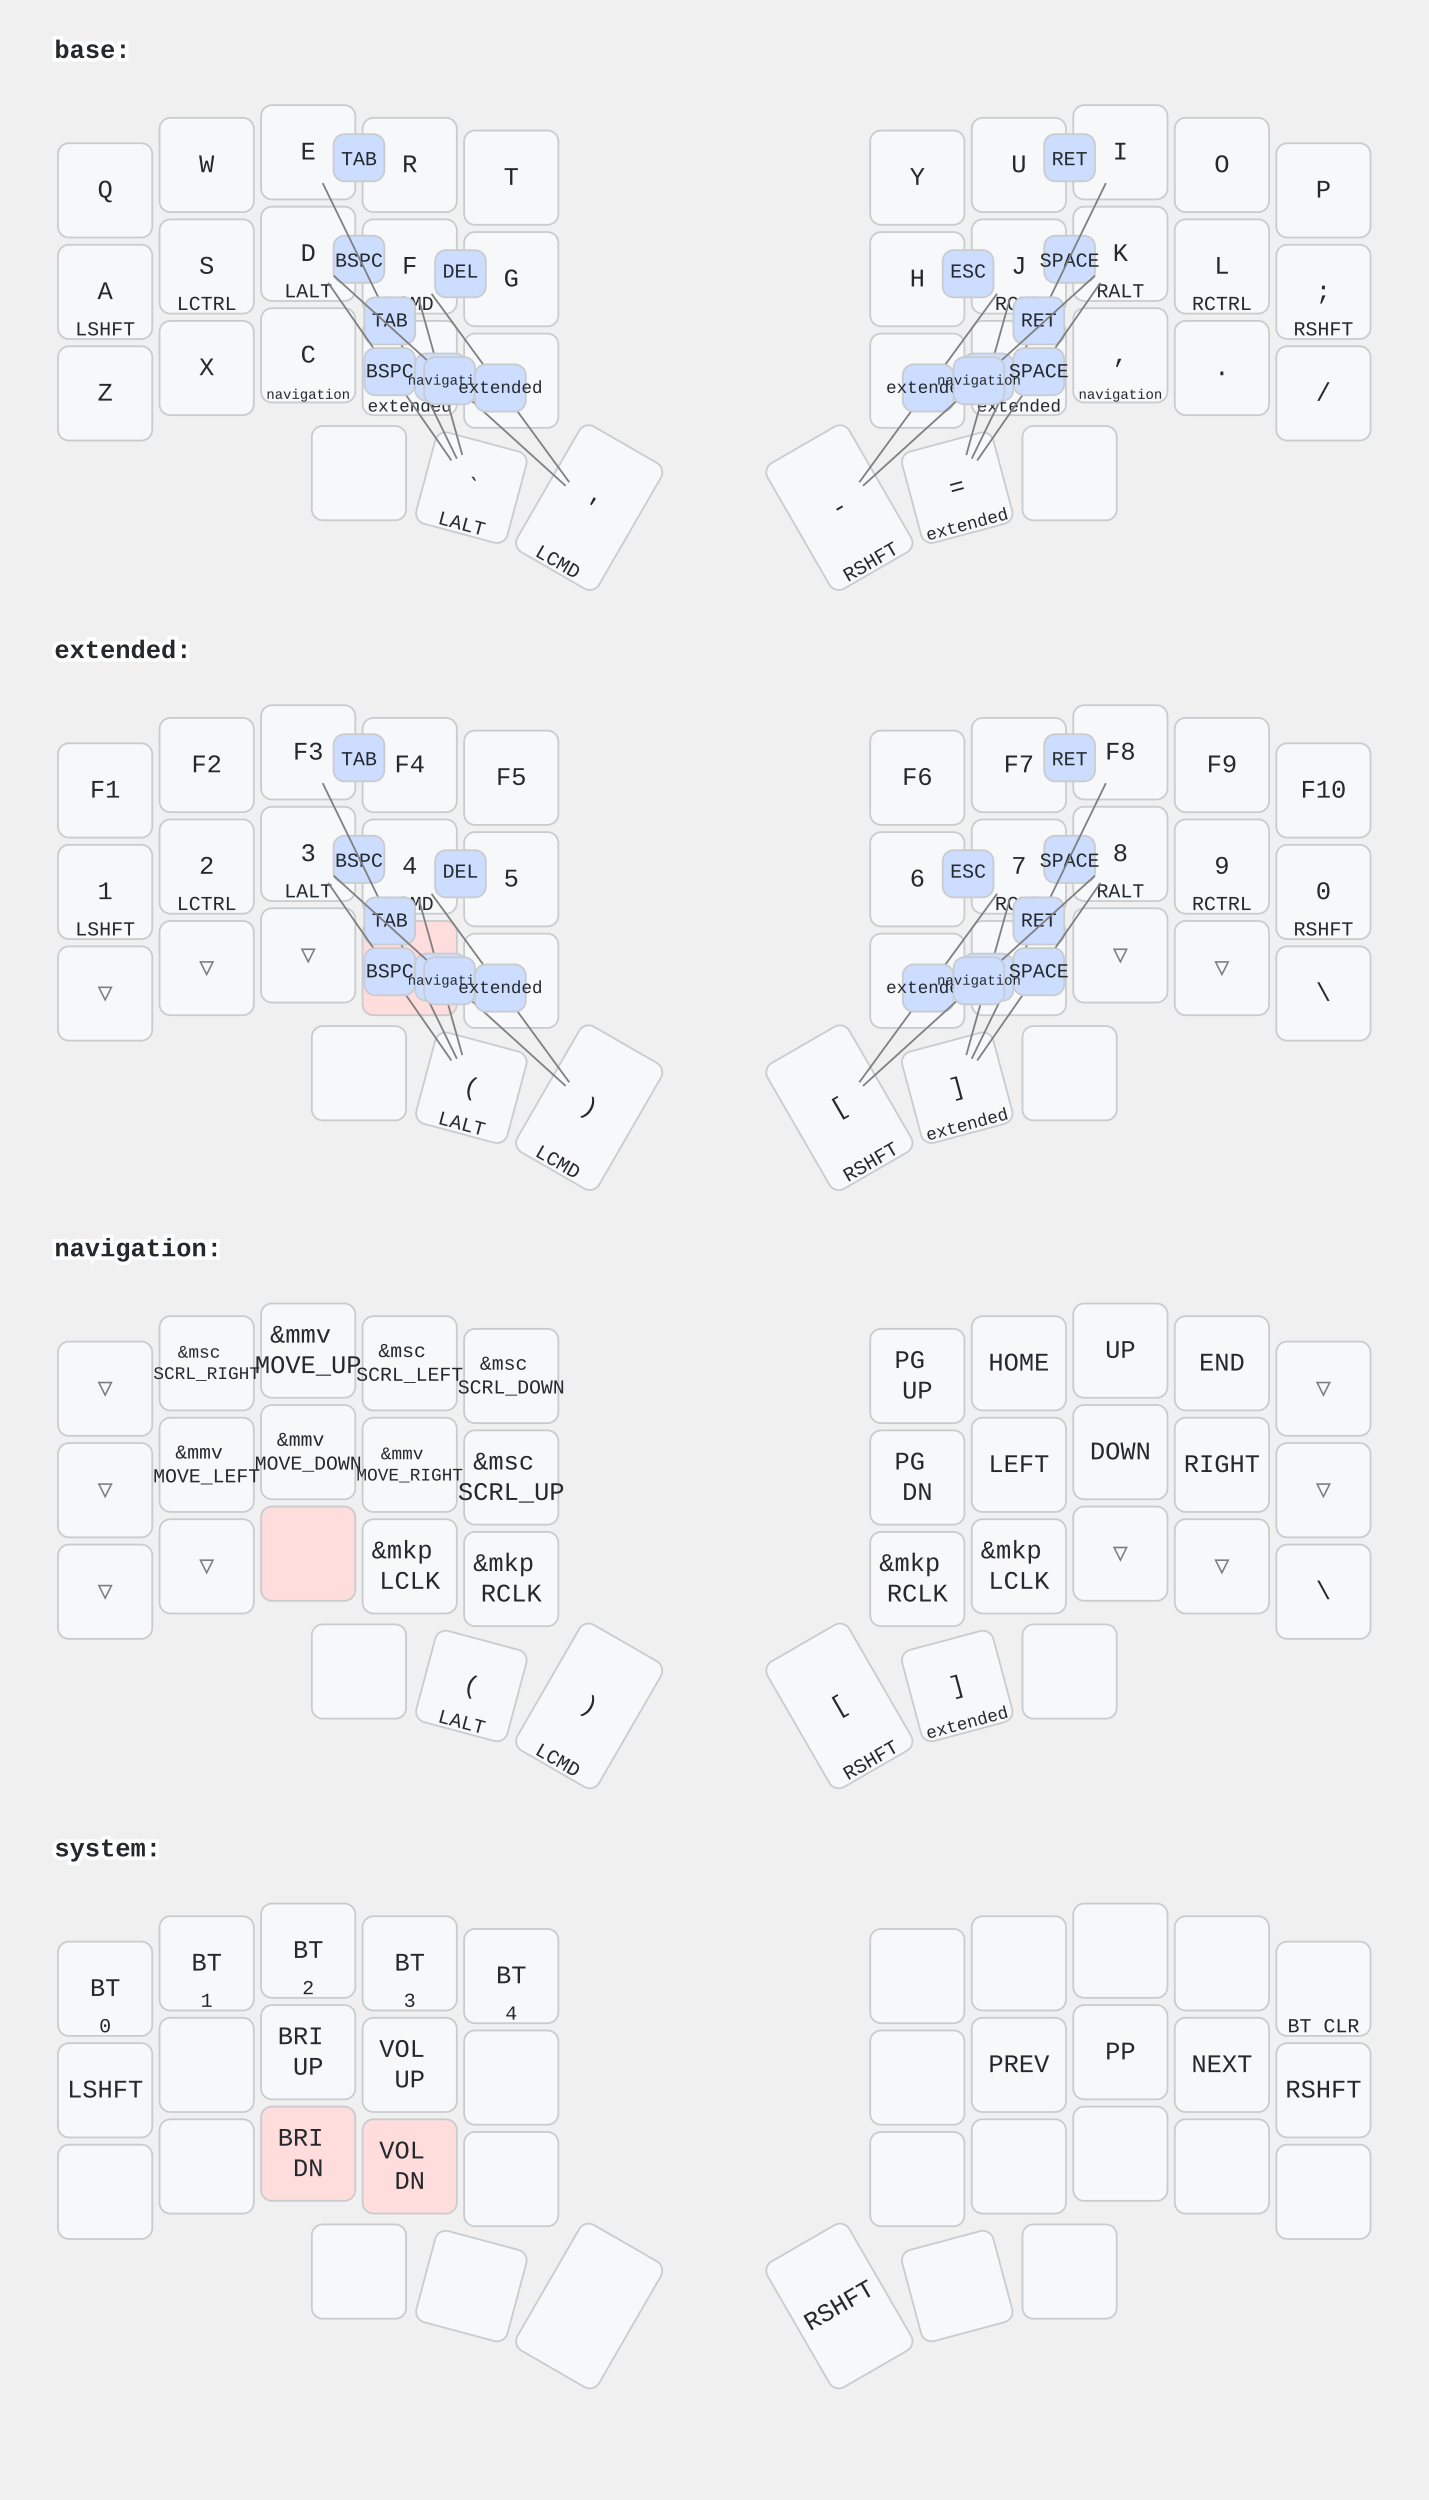
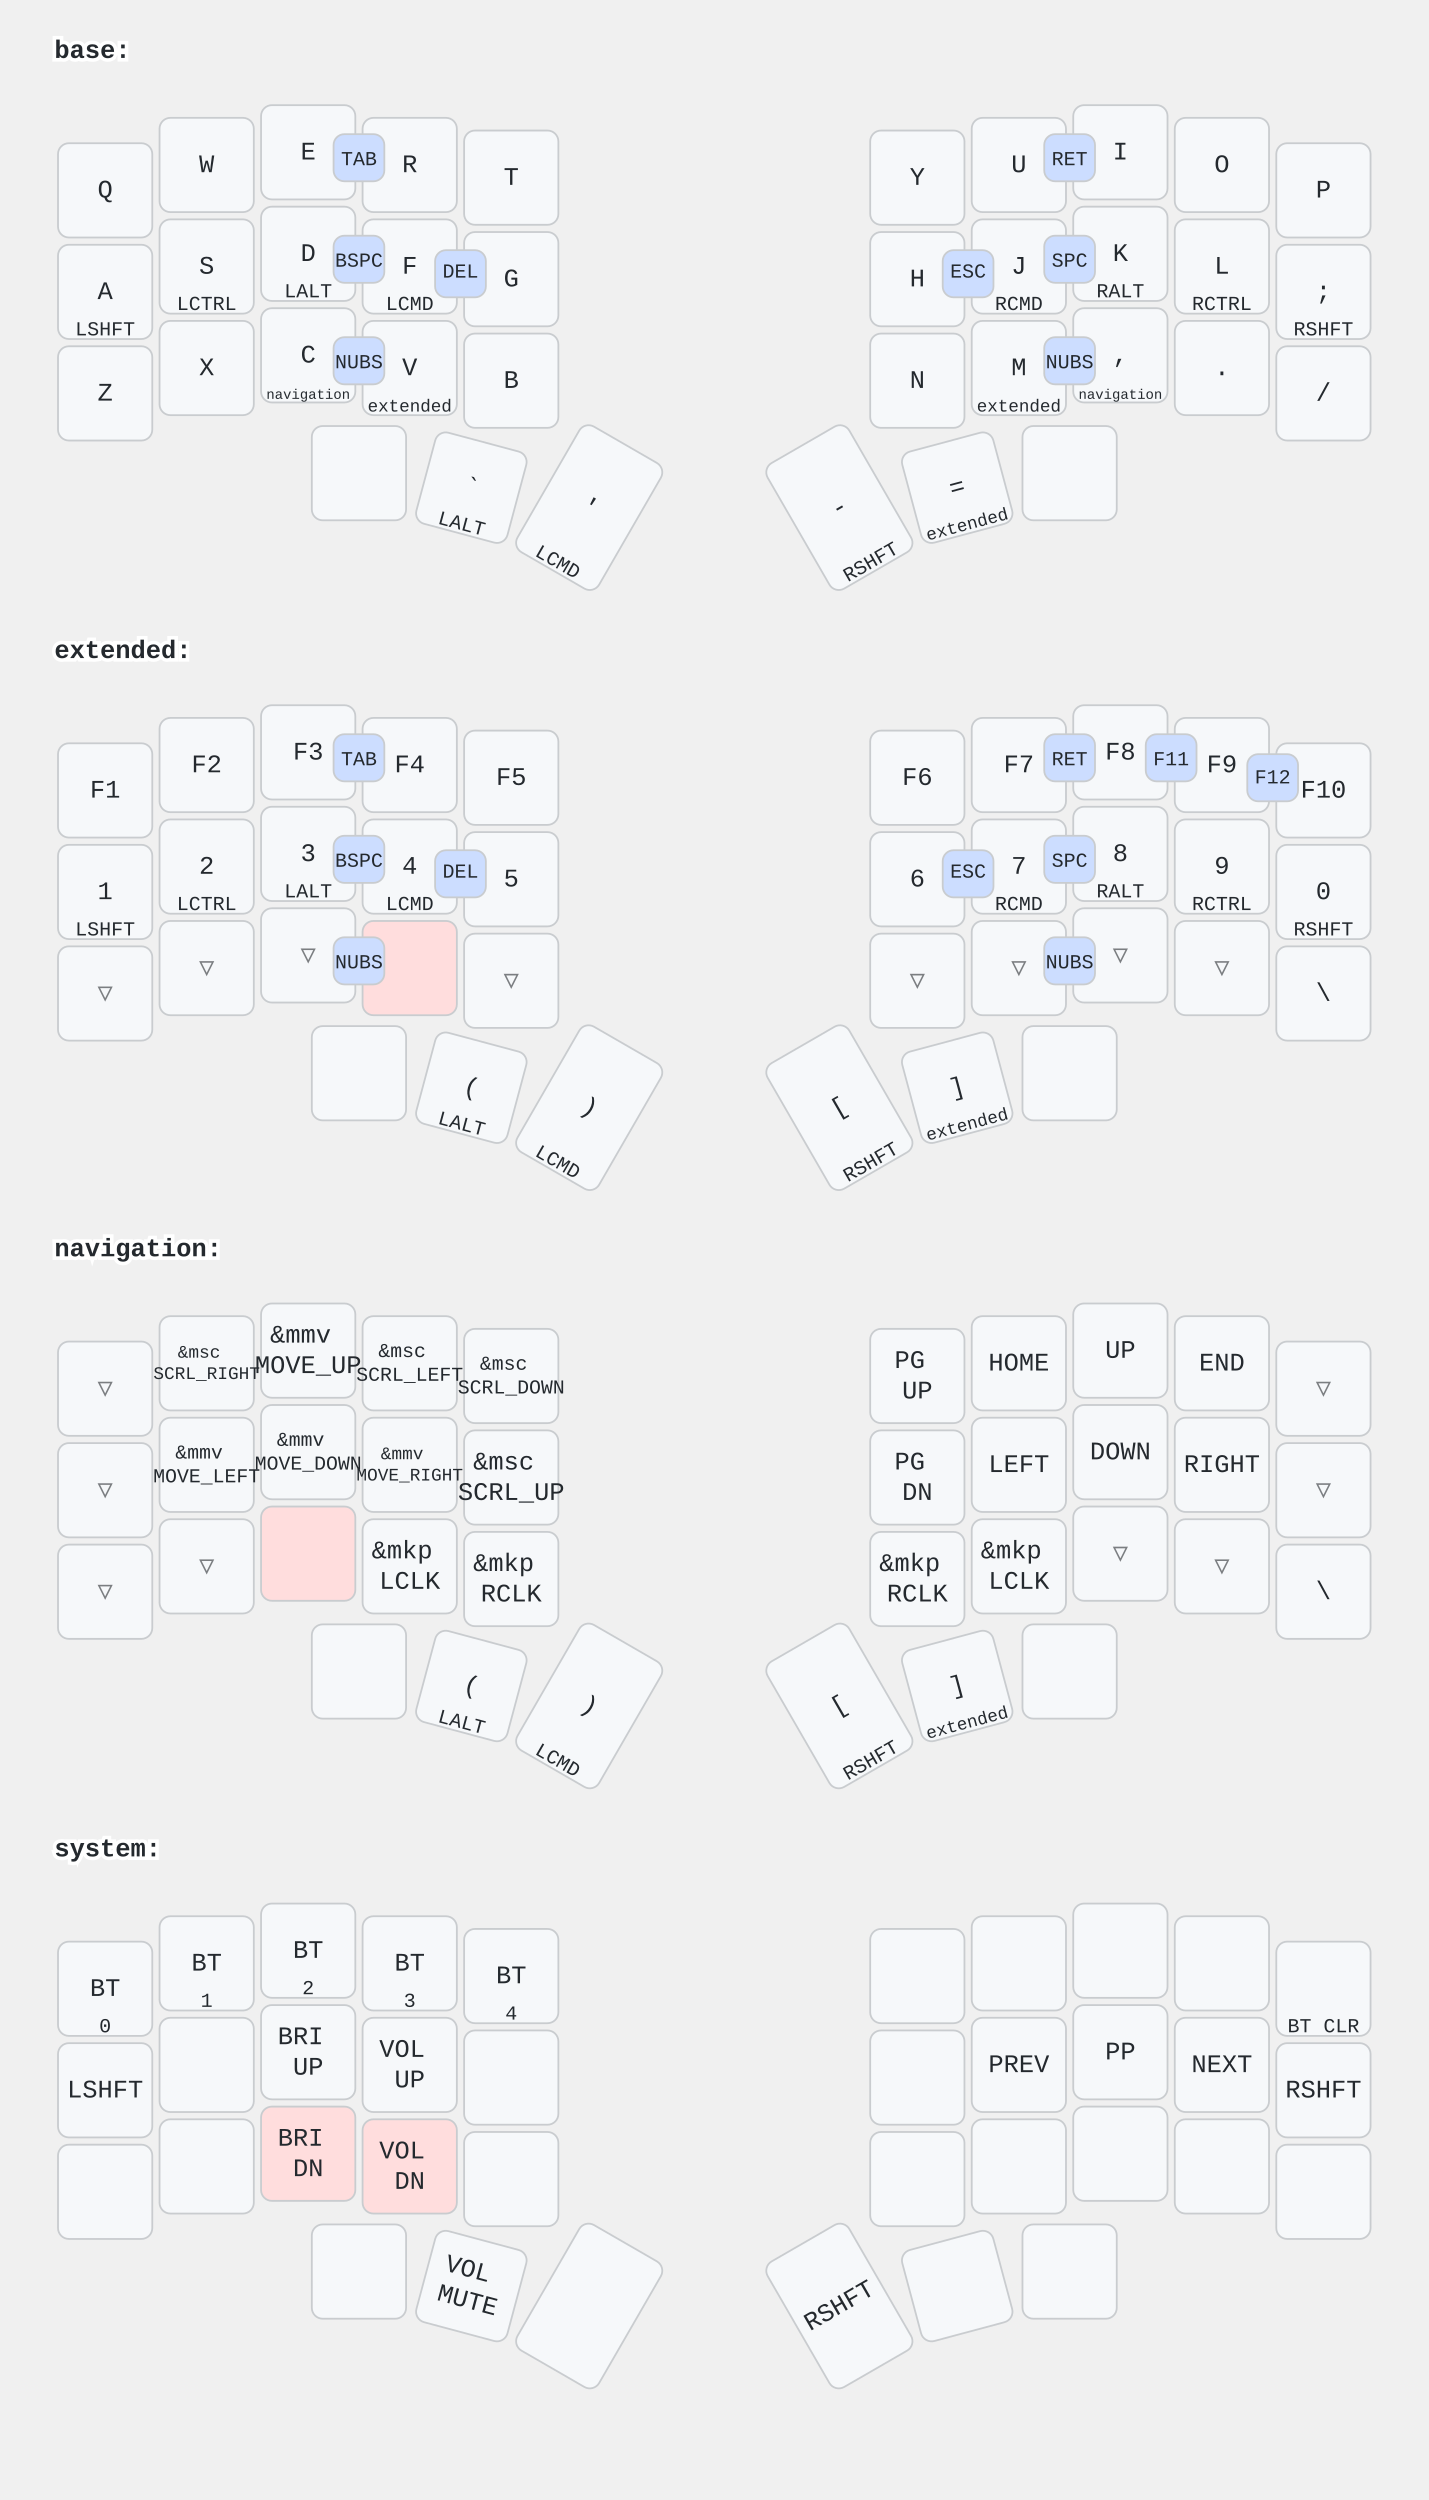
<svg xmlns="http://www.w3.org/2000/svg" width="788" height="1379" viewBox="0 0 788 1379" class="keymap">
  <style>/* inherit to force styles through use tags */
svg path {
    fill: inherit;
}

/* font and background color specifications */
svg.keymap {
    font-family: SFMono-Regular,Consolas,Liberation Mono,Menlo,monospace;
    font-size: 14px;
    font-kerning: normal;
    text-rendering: optimizeLegibility;
    fill: #24292e;
}

/* default key styling */
rect.key {
    fill: #f6f8fa;
}

rect.key, rect.combo {
    stroke: #c9cccf;
    stroke-width: 1;
}

/* default key side styling, only used is draw_key_sides is set */
rect.side {
    filter: brightness(90%);
}

/* color accent for combo boxes */
rect.combo, rect.combo-separate {
    fill: #cdf;
}

/* color accent for held keys */
rect.held, rect.combo.held {
    fill: #fdd;
}

/* color accent for ghost (optional) keys */
rect.ghost, rect.combo.ghost {
    stroke-dasharray: 4, 4;
    stroke-width: 2;
}

text {
    text-anchor: middle;
    dominant-baseline: middle;
}

/* styling for layer labels */
text.label {
    font-weight: bold;
    text-anchor: start;
    stroke: white;
    stroke-width: 4;
    paint-order: stroke;
}

/* styling for optional footer */
text.footer {
    text-anchor: end;
    dominant-baseline: auto;
    stroke: white;
    stroke-width: 4;
    paint-order: stroke;
}

/* styling for combo tap, and key non-tap label text */
text.combo, text.hold, text.shifted, text.left, text.right {
    font-size: 11px;
}

text.hold {
    text-anchor: middle;
    dominant-baseline: auto;
}

text.shifted {
    text-anchor: middle;
    dominant-baseline: hanging;
}

text.left {
    text-anchor: start;
}

text.right {
    text-anchor: end;
}

text.layer-activator {
    text-decoration: underline;
}

/* styling for hold/shifted label text in combo box */
text.combo.hold, text.combo.shifted, text.combo.left, text.combo.right {
    font-size: 8px;
}

/* lighter symbol for transparent keys */
text.trans {
    fill: #7b7e81;
}

/* styling for combo dendrons */
path.combo {
    stroke-width: 1;
    stroke: gray;
    fill: none;
}

/* Start Tabler Icons Cleanup */
/* cannot use height/width with glyphs */
.icon-tabler &gt; path {
    fill: inherit;
    stroke: inherit;
    stroke-width: 2;
}
/* hide tabler's default box */
.icon-tabler &gt; path[stroke="none"][fill="none"] {
    visibility: hidden;
}
/* End Tabler Icons Cleanup */
</style>
  <g transform="translate(30, 0)" class="layer-base">
    <text x="0" y="28" class="label" id="base">base:</text>
    <g transform="translate(0, 56)">
      <g transform="translate(28, 49)" class="key keypos-0">
        <rect rx="6" ry="6" x="-26" y="-26" width="52" height="52" class="key" />
        <text x="0" y="0" class="key tap">Q</text>
      </g>
      <g transform="translate(84, 35)" class="key keypos-1">
        <rect rx="6" ry="6" x="-26" y="-26" width="52" height="52" class="key" />
        <text x="0" y="0" class="key tap">W</text>
      </g>
      <g transform="translate(140, 28)" class="key keypos-2">
        <rect rx="6" ry="6" x="-26" y="-26" width="52" height="52" class="key" />
        <text x="0" y="0" class="key tap">E</text>
      </g>
      <g transform="translate(196, 35)" class="key keypos-3">
        <rect rx="6" ry="6" x="-26" y="-26" width="52" height="52" class="key" />
        <text x="0" y="0" class="key tap">R</text>
      </g>
      <g transform="translate(252, 42)" class="key keypos-4">
        <rect rx="6" ry="6" x="-26" y="-26" width="52" height="52" class="key" />
        <text x="0" y="0" class="key tap">T</text>
      </g>
      <g transform="translate(476, 42)" class="key keypos-5">
        <rect rx="6" ry="6" x="-26" y="-26" width="52" height="52" class="key" />
        <text x="0" y="0" class="key tap">Y</text>
      </g>
      <g transform="translate(532, 35)" class="key keypos-6">
        <rect rx="6" ry="6" x="-26" y="-26" width="52" height="52" class="key" />
        <text x="0" y="0" class="key tap">U</text>
      </g>
      <g transform="translate(588, 28)" class="key keypos-7">
        <rect rx="6" ry="6" x="-26" y="-26" width="52" height="52" class="key" />
        <text x="0" y="0" class="key tap">I</text>
      </g>
      <g transform="translate(644, 35)" class="key keypos-8">
        <rect rx="6" ry="6" x="-26" y="-26" width="52" height="52" class="key" />
        <text x="0" y="0" class="key tap">O</text>
      </g>
      <g transform="translate(700, 49)" class="key keypos-9">
        <rect rx="6" ry="6" x="-26" y="-26" width="52" height="52" class="key" />
        <text x="0" y="0" class="key tap">P</text>
      </g>
      <g transform="translate(28, 105)" class="key keypos-10">
        <rect rx="6" ry="6" x="-26" y="-26" width="52" height="52" class="key" />
        <text x="0" y="0" class="key tap">A</text>
        <text x="0" y="24" class="key hold">LSHFT</text>
      </g>
      <g transform="translate(84, 91)" class="key keypos-11">
        <rect rx="6" ry="6" x="-26" y="-26" width="52" height="52" class="key" />
        <text x="0" y="0" class="key tap">S</text>
        <text x="0" y="24" class="key hold">LCTRL</text>
      </g>
      <g transform="translate(140, 84)" class="key keypos-12">
        <rect rx="6" ry="6" x="-26" y="-26" width="52" height="52" class="key" />
        <text x="0" y="0" class="key tap">D</text>
        <text x="0" y="24" class="key hold">LALT</text>
      </g>
      <g transform="translate(196, 91)" class="key keypos-13">
        <rect rx="6" ry="6" x="-26" y="-26" width="52" height="52" class="key" />
        <text x="0" y="0" class="key tap">F</text>
        <text x="0" y="24" class="key hold">LCMD</text>
      </g>
      <g transform="translate(252, 98)" class="key keypos-14">
        <rect rx="6" ry="6" x="-26" y="-26" width="52" height="52" class="key" />
        <text x="0" y="0" class="key tap">G</text>
      </g>
      <g transform="translate(476, 98)" class="key keypos-15">
        <rect rx="6" ry="6" x="-26" y="-26" width="52" height="52" class="key" />
        <text x="0" y="0" class="key tap">H</text>
      </g>
      <g transform="translate(532, 91)" class="key keypos-16">
        <rect rx="6" ry="6" x="-26" y="-26" width="52" height="52" class="key" />
        <text x="0" y="0" class="key tap">J</text>
        <text x="0" y="24" class="key hold">RCMD</text>
      </g>
      <g transform="translate(588, 84)" class="key keypos-17">
        <rect rx="6" ry="6" x="-26" y="-26" width="52" height="52" class="key" />
        <text x="0" y="0" class="key tap">K</text>
        <text x="0" y="24" class="key hold">RALT</text>
      </g>
      <g transform="translate(644, 91)" class="key keypos-18">
        <rect rx="6" ry="6" x="-26" y="-26" width="52" height="52" class="key" />
        <text x="0" y="0" class="key tap">L</text>
        <text x="0" y="24" class="key hold">RCTRL</text>
      </g>
      <g transform="translate(700, 105)" class="key keypos-19">
        <rect rx="6" ry="6" x="-26" y="-26" width="52" height="52" class="key" />
        <text x="0" y="0" class="key tap">;</text>
        <text x="0" y="24" class="key hold">RSHFT</text>
      </g>
      <g transform="translate(28, 161)" class="key keypos-20">
        <rect rx="6" ry="6" x="-26" y="-26" width="52" height="52" class="key" />
        <text x="0" y="0" class="key tap">Z</text>
      </g>
      <g transform="translate(84, 147)" class="key keypos-21">
        <rect rx="6" ry="6" x="-26" y="-26" width="52" height="52" class="key" />
        <text x="0" y="0" class="key tap">X</text>
      </g>
      <g transform="translate(140, 140)" class="key keypos-22">
        <rect rx="6" ry="6" x="-26" y="-26" width="52" height="52" class="key" />
        <text x="0" y="0" class="key tap">C</text>
        <a href="#navigation">
          <text x="0" y="24" class="key hold layer-activator">
            <tspan style="font-size: 70%">navigation</tspan>
          </text>
        </a>
      </g>
      <g transform="translate(196, 147)" class="key keypos-23">
        <rect rx="6" ry="6" x="-26" y="-26" width="52" height="52" class="key" />
        <text x="0" y="0" class="key tap">V</text>
        <a href="#extended">
          <text x="0" y="24" class="key hold layer-activator">
            <tspan style="font-size: 88%">extended</tspan>
          </text>
        </a>
      </g>
      <g transform="translate(252, 154)" class="key keypos-24">
        <rect rx="6" ry="6" x="-26" y="-26" width="52" height="52" class="key" />
        <text x="0" y="0" class="key tap">B</text>
      </g>
      <g transform="translate(476, 154)" class="key keypos-25">
        <rect rx="6" ry="6" x="-26" y="-26" width="52" height="52" class="key" />
        <text x="0" y="0" class="key tap">N</text>
      </g>
      <g transform="translate(532, 147)" class="key keypos-26">
        <rect rx="6" ry="6" x="-26" y="-26" width="52" height="52" class="key" />
        <text x="0" y="0" class="key tap">M</text>
        <a href="#extended">
          <text x="0" y="24" class="key hold layer-activator">
            <tspan style="font-size: 88%">extended</tspan>
          </text>
        </a>
      </g>
      <g transform="translate(588, 140)" class="key keypos-27">
        <rect rx="6" ry="6" x="-26" y="-26" width="52" height="52" class="key" />
        <text x="0" y="0" class="key tap">,</text>
        <a href="#navigation">
          <text x="0" y="24" class="key hold layer-activator">
            <tspan style="font-size: 70%">navigation</tspan>
          </text>
        </a>
      </g>
      <g transform="translate(644, 147)" class="key keypos-28">
        <rect rx="6" ry="6" x="-26" y="-26" width="52" height="52" class="key" />
        <text x="0" y="0" class="key tap">.</text>
      </g>
      <g transform="translate(700, 161)" class="key keypos-29">
        <rect rx="6" ry="6" x="-26" y="-26" width="52" height="52" class="key" />
        <text x="0" y="0" class="key tap">/</text>
      </g>
      <g transform="translate(168, 205)" class="key keypos-30">
        <rect rx="6" ry="6" x="-26" y="-26" width="52" height="52" class="key" />
      </g>
      <g transform="translate(230, 213) rotate(15.0)" class="key keypos-31">
        <rect rx="6" ry="6" x="-26" y="-26" width="52" height="52" class="key" />
        <text x="0" y="0" class="key tap">`</text>
        <text x="0" y="24" class="key hold">LALT</text>
      </g>
      <g transform="translate(295, 224) rotate(30.0)" class="key keypos-32">
        <rect rx="6" ry="6" x="-26" y="-40" width="52" height="80" class="key" />
        <text x="0" y="0" class="key tap">'</text>
        <text x="0" y="38" class="key hold">LCMD</text>
      </g>
      <g transform="translate(433, 224) rotate(-30.0)" class="key keypos-33">
        <rect rx="6" ry="6" x="-26" y="-40" width="52" height="80" class="key" />
        <text x="0" y="0" class="key tap">-</text>
        <text x="0" y="38" class="key hold">RSHFT</text>
      </g>
      <g transform="translate(498, 213) rotate(-15.0)" class="key keypos-34">
        <rect rx="6" ry="6" x="-26" y="-26" width="52" height="52" class="key" />
        <text x="0" y="0" class="key tap">=</text>
        <a href="#extended">
          <text x="0" y="24" class="key hold layer-activator">
            <tspan style="font-size: 88%">extended</tspan>
          </text>
        </a>
      </g>
      <g transform="translate(560, 205)" class="key keypos-35">
        <rect rx="6" ry="6" x="-26" y="-26" width="52" height="52" class="key" />
      </g>
      <g class="combo combopos-0">
        <rect rx="6" ry="6" x="154" y="18" width="28" height="26" class="combo" />
        <text x="168" y="32" class="combo tap">TAB</text>
      </g>
      <g class="combo combopos-1">
        <rect rx="6" ry="6" x="154" y="74" width="28" height="26" class="combo" />
        <text x="168" y="88" class="combo tap">BSPC</text>
      </g>
      <g class="combo combopos-2">
        <rect rx="6" ry="6" x="210" y="82" width="28" height="26" class="combo" />
        <text x="224" y="94" class="combo tap">DEL</text>
      </g>
      <g class="combo combopos-3">
        <rect rx="6" ry="6" x="546" y="18" width="28" height="26" class="combo" />
        <text x="560" y="32" class="combo tap">RET</text>
      </g>
      <g class="combo combopos-4">
        <rect rx="6" ry="6" x="490" y="82" width="28" height="26" class="combo" />
        <text x="504" y="94" class="combo tap">ESC</text>
      </g>
      <g class="combo combopos-5">
        <rect rx="6" ry="6" x="546" y="74" width="28" height="26" class="combo" />
-         <text x="560" y="88" class="combo tap">SPACE</text>
+         <text x="560" y="88" class="combo tap">SPC</text>
      </g>
      <g class="combo combopos-6">
-         <path d="M185,121 l-37,-76" class="combo" />
-         <path d="M185,121 l37,76" class="combo" />
-         <rect rx="6" ry="6" x="171" y="108" width="28" height="26" class="combo" />
-         <text x="185" y="121" class="combo tap">TAB</text>
+         <rect rx="6" ry="6" x="154" y="130" width="28" height="26" class="combo" />
+         <text x="168" y="144" class="combo tap">NUBS</text>
      </g>
      <g class="combo combopos-7">
-         <path d="M185,149 l-34,-49" class="combo" />
-         <path d="M185,149 l34,49" class="combo" />
-         <rect rx="6" ry="6" x="171" y="136" width="28" height="26" class="combo" />
-         <text x="185" y="149" class="combo tap">BSPC</text>
-       </g>
-       <g class="combo combopos-8">
-         <path d="M213,152 l-12,-43" class="combo" />
-         <path d="M213,152 l12,43" class="combo" />
-         <rect rx="6" ry="6" x="199" y="139" width="28" height="26" class="combo" />
-         <text x="213" y="152" class="combo tap">DEL</text>
-       </g>
-       <g class="combo combopos-9">
-         <path d="M543,121 l37,-76" class="combo" />
-         <path d="M543,121 l-37,76" class="combo" />
-         <rect rx="6" ry="6" x="529" y="108" width="28" height="26" class="combo" />
-         <text x="543" y="121" class="combo tap">RET</text>
-       </g>
-       <g class="combo combopos-10">
-         <path d="M515,152 l12,-43" class="combo" />
-         <path d="M515,152 l-12,43" class="combo" />
-         <rect rx="6" ry="6" x="501" y="139" width="28" height="26" class="combo" />
-         <text x="515" y="152" class="combo tap">ESC</text>
-       </g>
-       <g class="combo combopos-11">
-         <path d="M543,149 l34,-49" class="combo" />
-         <path d="M543,149 l-34,49" class="combo" />
-         <rect rx="6" ry="6" x="529" y="136" width="28" height="26" class="combo" />
-         <text x="543" y="149" class="combo tap">SPACE</text>
-       </g>
-       <g class="combo combopos-12">
-         <path d="M218,154 l-64,-58" class="combo" />
-         <path d="M218,154 l64,58" class="combo" />
-         <rect rx="6" ry="6" x="204" y="141" width="28" height="26" class="combo" />
-         <a href="#navigation">
-           <text x="218" y="154" class="combo tap layer-activator">
-             <tspan style="font-size: 70%">navigation</tspan>
-           </text>
-         </a>
-       </g>
-       <g class="combo combopos-13">
-         <path d="M246,158 l-38,-52" class="combo" />
-         <path d="M246,158 l38,52" class="combo" />
-         <rect rx="6" ry="6" x="232" y="145" width="28" height="26" class="combo" />
-         <a href="#extended">
-           <text x="246" y="158" class="combo tap layer-activator">
-             <tspan style="font-size: 88%">extended</tspan>
-           </text>
-         </a>
-       </g>
-       <g class="combo combopos-14">
-         <path d="M482,158 l38,-52" class="combo" />
-         <path d="M482,158 l-38,52" class="combo" />
-         <rect rx="6" ry="6" x="468" y="145" width="28" height="26" class="combo" />
-         <a href="#extended">
-           <text x="482" y="158" class="combo tap layer-activator">
-             <tspan style="font-size: 88%">extended</tspan>
-           </text>
-         </a>
-       </g>
-       <g class="combo combopos-15">
-         <path d="M510,154 l64,-58" class="combo" />
-         <path d="M510,154 l-64,58" class="combo" />
-         <rect rx="6" ry="6" x="496" y="141" width="28" height="26" class="combo" />
-         <a href="#navigation">
-           <text x="510" y="154" class="combo tap layer-activator">
-             <tspan style="font-size: 70%">navigation</tspan>
-           </text>
-         </a>
+         <rect rx="6" ry="6" x="546" y="130" width="28" height="26" class="combo" />
+         <text x="560" y="144" class="combo tap">NUBS</text>
      </g>
    </g>
  </g>
  <g transform="translate(30, 331)" class="layer-extended">
    <text x="0" y="28" class="label" id="extended">extended:</text>
    <g transform="translate(0, 56)">
      <g transform="translate(28, 49)" class="key keypos-0">
        <rect rx="6" ry="6" x="-26" y="-26" width="52" height="52" class="key" />
        <text x="0" y="0" class="key tap">F1</text>
      </g>
      <g transform="translate(84, 35)" class="key keypos-1">
        <rect rx="6" ry="6" x="-26" y="-26" width="52" height="52" class="key" />
        <text x="0" y="0" class="key tap">F2</text>
      </g>
      <g transform="translate(140, 28)" class="key keypos-2">
        <rect rx="6" ry="6" x="-26" y="-26" width="52" height="52" class="key" />
        <text x="0" y="0" class="key tap">F3</text>
      </g>
      <g transform="translate(196, 35)" class="key keypos-3">
        <rect rx="6" ry="6" x="-26" y="-26" width="52" height="52" class="key" />
        <text x="0" y="0" class="key tap">F4</text>
      </g>
      <g transform="translate(252, 42)" class="key keypos-4">
        <rect rx="6" ry="6" x="-26" y="-26" width="52" height="52" class="key" />
        <text x="0" y="0" class="key tap">F5</text>
      </g>
      <g transform="translate(476, 42)" class="key keypos-5">
        <rect rx="6" ry="6" x="-26" y="-26" width="52" height="52" class="key" />
        <text x="0" y="0" class="key tap">F6</text>
      </g>
      <g transform="translate(532, 35)" class="key keypos-6">
        <rect rx="6" ry="6" x="-26" y="-26" width="52" height="52" class="key" />
        <text x="0" y="0" class="key tap">F7</text>
      </g>
      <g transform="translate(588, 28)" class="key keypos-7">
        <rect rx="6" ry="6" x="-26" y="-26" width="52" height="52" class="key" />
        <text x="0" y="0" class="key tap">F8</text>
      </g>
      <g transform="translate(644, 35)" class="key keypos-8">
        <rect rx="6" ry="6" x="-26" y="-26" width="52" height="52" class="key" />
        <text x="0" y="0" class="key tap">F9</text>
      </g>
      <g transform="translate(700, 49)" class="key keypos-9">
        <rect rx="6" ry="6" x="-26" y="-26" width="52" height="52" class="key" />
        <text x="0" y="0" class="key tap">F10</text>
      </g>
      <g transform="translate(28, 105)" class="key keypos-10">
        <rect rx="6" ry="6" x="-26" y="-26" width="52" height="52" class="key" />
        <text x="0" y="0" class="key tap">1</text>
        <text x="0" y="24" class="key hold">LSHFT</text>
      </g>
      <g transform="translate(84, 91)" class="key keypos-11">
        <rect rx="6" ry="6" x="-26" y="-26" width="52" height="52" class="key" />
        <text x="0" y="0" class="key tap">2</text>
        <text x="0" y="24" class="key hold">LCTRL</text>
      </g>
      <g transform="translate(140, 84)" class="key keypos-12">
        <rect rx="6" ry="6" x="-26" y="-26" width="52" height="52" class="key" />
        <text x="0" y="0" class="key tap">3</text>
        <text x="0" y="24" class="key hold">LALT</text>
      </g>
      <g transform="translate(196, 91)" class="key keypos-13">
        <rect rx="6" ry="6" x="-26" y="-26" width="52" height="52" class="key" />
        <text x="0" y="0" class="key tap">4</text>
        <text x="0" y="24" class="key hold">LCMD</text>
      </g>
      <g transform="translate(252, 98)" class="key keypos-14">
        <rect rx="6" ry="6" x="-26" y="-26" width="52" height="52" class="key" />
        <text x="0" y="0" class="key tap">5</text>
      </g>
      <g transform="translate(476, 98)" class="key keypos-15">
        <rect rx="6" ry="6" x="-26" y="-26" width="52" height="52" class="key" />
        <text x="0" y="0" class="key tap">6</text>
      </g>
      <g transform="translate(532, 91)" class="key keypos-16">
        <rect rx="6" ry="6" x="-26" y="-26" width="52" height="52" class="key" />
        <text x="0" y="0" class="key tap">7</text>
        <text x="0" y="24" class="key hold">RCMD</text>
      </g>
      <g transform="translate(588, 84)" class="key keypos-17">
        <rect rx="6" ry="6" x="-26" y="-26" width="52" height="52" class="key" />
        <text x="0" y="0" class="key tap">8</text>
        <text x="0" y="24" class="key hold">RALT</text>
      </g>
      <g transform="translate(644, 91)" class="key keypos-18">
        <rect rx="6" ry="6" x="-26" y="-26" width="52" height="52" class="key" />
        <text x="0" y="0" class="key tap">9</text>
        <text x="0" y="24" class="key hold">RCTRL</text>
      </g>
      <g transform="translate(700, 105)" class="key keypos-19">
        <rect rx="6" ry="6" x="-26" y="-26" width="52" height="52" class="key" />
        <text x="0" y="0" class="key tap">0</text>
        <text x="0" y="24" class="key hold">RSHFT</text>
      </g>
      <g transform="translate(28, 161)" class="key trans keypos-20">
        <rect rx="6" ry="6" x="-26" y="-26" width="52" height="52" class="key trans" />
        <text x="0" y="0" class="key trans tap">▽</text>
      </g>
      <g transform="translate(84, 147)" class="key trans keypos-21">
        <rect rx="6" ry="6" x="-26" y="-26" width="52" height="52" class="key trans" />
        <text x="0" y="0" class="key trans tap">▽</text>
      </g>
      <g transform="translate(140, 140)" class="key trans keypos-22">
        <rect rx="6" ry="6" x="-26" y="-26" width="52" height="52" class="key trans" />
        <text x="0" y="0" class="key trans tap">▽</text>
      </g>
      <g transform="translate(196, 147)" class="key held keypos-23">
        <rect rx="6" ry="6" x="-26" y="-26" width="52" height="52" class="key held" />
      </g>
      <g transform="translate(252, 154)" class="key trans keypos-24">
        <rect rx="6" ry="6" x="-26" y="-26" width="52" height="52" class="key trans" />
        <text x="0" y="0" class="key trans tap">▽</text>
      </g>
      <g transform="translate(476, 154)" class="key trans keypos-25">
        <rect rx="6" ry="6" x="-26" y="-26" width="52" height="52" class="key trans" />
        <text x="0" y="0" class="key trans tap">▽</text>
      </g>
      <g transform="translate(532, 147)" class="key trans keypos-26">
        <rect rx="6" ry="6" x="-26" y="-26" width="52" height="52" class="key trans" />
        <text x="0" y="0" class="key trans tap">▽</text>
      </g>
      <g transform="translate(588, 140)" class="key trans keypos-27">
        <rect rx="6" ry="6" x="-26" y="-26" width="52" height="52" class="key trans" />
        <text x="0" y="0" class="key trans tap">▽</text>
      </g>
      <g transform="translate(644, 147)" class="key trans keypos-28">
        <rect rx="6" ry="6" x="-26" y="-26" width="52" height="52" class="key trans" />
        <text x="0" y="0" class="key trans tap">▽</text>
      </g>
      <g transform="translate(700, 161)" class="key keypos-29">
        <rect rx="6" ry="6" x="-26" y="-26" width="52" height="52" class="key" />
        <text x="0" y="0" class="key tap">\</text>
      </g>
      <g transform="translate(168, 205)" class="key keypos-30">
        <rect rx="6" ry="6" x="-26" y="-26" width="52" height="52" class="key" />
      </g>
      <g transform="translate(230, 213) rotate(15.0)" class="key keypos-31">
        <rect rx="6" ry="6" x="-26" y="-26" width="52" height="52" class="key" />
        <text x="0" y="0" class="key tap">(</text>
        <text x="0" y="24" class="key hold">LALT</text>
      </g>
      <g transform="translate(295, 224) rotate(30.0)" class="key keypos-32">
        <rect rx="6" ry="6" x="-26" y="-40" width="52" height="80" class="key" />
        <text x="0" y="0" class="key tap">)</text>
        <text x="0" y="38" class="key hold">LCMD</text>
      </g>
      <g transform="translate(433, 224) rotate(-30.0)" class="key keypos-33">
        <rect rx="6" ry="6" x="-26" y="-40" width="52" height="80" class="key" />
        <text x="0" y="0" class="key tap">[</text>
        <text x="0" y="38" class="key hold">RSHFT</text>
      </g>
      <g transform="translate(498, 213) rotate(-15.0)" class="key keypos-34">
        <rect rx="6" ry="6" x="-26" y="-26" width="52" height="52" class="key" />
        <text x="0" y="0" class="key tap">]</text>
        <a href="#extended">
          <text x="0" y="24" class="key hold layer-activator">
            <tspan style="font-size: 88%">extended</tspan>
          </text>
        </a>
      </g>
      <g transform="translate(560, 205)" class="key keypos-35">
        <rect rx="6" ry="6" x="-26" y="-26" width="52" height="52" class="key" />
      </g>
      <g class="combo combopos-0">
        <rect rx="6" ry="6" x="154" y="18" width="28" height="26" class="combo" />
        <text x="168" y="32" class="combo tap">TAB</text>
      </g>
      <g class="combo combopos-1">
        <rect rx="6" ry="6" x="154" y="74" width="28" height="26" class="combo" />
        <text x="168" y="88" class="combo tap">BSPC</text>
      </g>
      <g class="combo combopos-2">
        <rect rx="6" ry="6" x="210" y="82" width="28" height="26" class="combo" />
        <text x="224" y="94" class="combo tap">DEL</text>
      </g>
      <g class="combo combopos-3">
        <rect rx="6" ry="6" x="546" y="18" width="28" height="26" class="combo" />
        <text x="560" y="32" class="combo tap">RET</text>
      </g>
      <g class="combo combopos-4">
        <rect rx="6" ry="6" x="490" y="82" width="28" height="26" class="combo" />
        <text x="504" y="94" class="combo tap">ESC</text>
      </g>
      <g class="combo combopos-5">
        <rect rx="6" ry="6" x="546" y="74" width="28" height="26" class="combo" />
-         <text x="560" y="88" class="combo tap">SPACE</text>
+         <text x="560" y="88" class="combo tap">SPC</text>
      </g>
      <g class="combo combopos-6">
-         <path d="M185,121 l-37,-76" class="combo" />
-         <path d="M185,121 l37,76" class="combo" />
-         <rect rx="6" ry="6" x="171" y="108" width="28" height="26" class="combo" />
-         <text x="185" y="121" class="combo tap">TAB</text>
+         <rect rx="6" ry="6" x="154" y="130" width="28" height="26" class="combo" />
+         <text x="168" y="144" class="combo tap">NUBS</text>
      </g>
      <g class="combo combopos-7">
-         <path d="M185,149 l-34,-49" class="combo" />
-         <path d="M185,149 l34,49" class="combo" />
-         <rect rx="6" ry="6" x="171" y="136" width="28" height="26" class="combo" />
-         <text x="185" y="149" class="combo tap">BSPC</text>
+         <rect rx="6" ry="6" x="546" y="130" width="28" height="26" class="combo" />
+         <text x="560" y="144" class="combo tap">NUBS</text>
      </g>
      <g class="combo combopos-8">
-         <path d="M213,152 l-12,-43" class="combo" />
-         <path d="M213,152 l12,43" class="combo" />
-         <rect rx="6" ry="6" x="199" y="139" width="28" height="26" class="combo" />
-         <text x="213" y="152" class="combo tap">DEL</text>
+         <rect rx="6" ry="6" x="602" y="18" width="28" height="26" class="combo" />
+         <text x="616" y="32" class="combo tap">F11</text>
      </g>
      <g class="combo combopos-9">
-         <path d="M543,121 l37,-76" class="combo" />
-         <path d="M543,121 l-37,76" class="combo" />
-         <rect rx="6" ry="6" x="529" y="108" width="28" height="26" class="combo" />
-         <text x="543" y="121" class="combo tap">RET</text>
-       </g>
-       <g class="combo combopos-10">
-         <path d="M515,152 l12,-43" class="combo" />
-         <path d="M515,152 l-12,43" class="combo" />
-         <rect rx="6" ry="6" x="501" y="139" width="28" height="26" class="combo" />
-         <text x="515" y="152" class="combo tap">ESC</text>
-       </g>
-       <g class="combo combopos-11">
-         <path d="M543,149 l34,-49" class="combo" />
-         <path d="M543,149 l-34,49" class="combo" />
-         <rect rx="6" ry="6" x="529" y="136" width="28" height="26" class="combo" />
-         <text x="543" y="149" class="combo tap">SPACE</text>
-       </g>
-       <g class="combo combopos-12">
-         <path d="M218,154 l-64,-58" class="combo" />
-         <path d="M218,154 l64,58" class="combo" />
-         <rect rx="6" ry="6" x="204" y="141" width="28" height="26" class="combo" />
-         <a href="#navigation">
-           <text x="218" y="154" class="combo tap layer-activator">
-             <tspan style="font-size: 70%">navigation</tspan>
-           </text>
-         </a>
-       </g>
-       <g class="combo combopos-13">
-         <path d="M246,158 l-38,-52" class="combo" />
-         <path d="M246,158 l38,52" class="combo" />
-         <rect rx="6" ry="6" x="232" y="145" width="28" height="26" class="combo" />
-         <a href="#extended">
-           <text x="246" y="158" class="combo tap layer-activator">
-             <tspan style="font-size: 88%">extended</tspan>
-           </text>
-         </a>
-       </g>
-       <g class="combo combopos-14">
-         <path d="M482,158 l38,-52" class="combo" />
-         <path d="M482,158 l-38,52" class="combo" />
-         <rect rx="6" ry="6" x="468" y="145" width="28" height="26" class="combo" />
-         <a href="#extended">
-           <text x="482" y="158" class="combo tap layer-activator">
-             <tspan style="font-size: 88%">extended</tspan>
-           </text>
-         </a>
-       </g>
-       <g class="combo combopos-15">
-         <path d="M510,154 l64,-58" class="combo" />
-         <path d="M510,154 l-64,58" class="combo" />
-         <rect rx="6" ry="6" x="496" y="141" width="28" height="26" class="combo" />
-         <a href="#navigation">
-           <text x="510" y="154" class="combo tap layer-activator">
-             <tspan style="font-size: 70%">navigation</tspan>
-           </text>
-         </a>
+         <rect rx="6" ry="6" x="658" y="29" width="28" height="26" class="combo" />
+         <text x="672" y="42" class="combo tap">F12</text>
      </g>
    </g>
  </g>
  <g transform="translate(30, 661)" class="layer-navigation">
    <text x="0" y="28" class="label" id="navigation">navigation:</text>
    <g transform="translate(0, 56)">
      <g transform="translate(28, 49)" class="key trans keypos-0">
        <rect rx="6" ry="6" x="-26" y="-26" width="52" height="52" class="key trans" />
        <text x="0" y="0" class="key trans tap">▽</text>
      </g>
      <g transform="translate(84, 35)" class="key keypos-1">
        <rect rx="6" ry="6" x="-26" y="-26" width="52" height="52" class="key" />
        <text x="0" y="0" class="key tap">
          <tspan x="0" dy="-0.6em" style="font-size: 70%">&amp;msc</tspan>
          <tspan x="0" dy="1.2em" style="font-size: 70%">SCRL_RIGHT</tspan>
        </text>
      </g>
      <g transform="translate(140, 28)" class="key keypos-2">
        <rect rx="6" ry="6" x="-26" y="-26" width="52" height="52" class="key" />
        <text x="0" y="0" class="key tap">
          <tspan x="0" dy="-0.6em">&amp;mmv</tspan>
          <tspan x="0" dy="1.2em">MOVE_UP</tspan>
        </text>
      </g>
      <g transform="translate(196, 35)" class="key keypos-3">
        <rect rx="6" ry="6" x="-26" y="-26" width="52" height="52" class="key" />
        <text x="0" y="0" class="key tap">
          <tspan x="0" dy="-0.6em" style="font-size: 78%">&amp;msc</tspan>
          <tspan x="0" dy="1.2em" style="font-size: 78%">SCRL_LEFT</tspan>
        </text>
      </g>
      <g transform="translate(252, 42)" class="key keypos-4">
        <rect rx="6" ry="6" x="-26" y="-26" width="52" height="52" class="key" />
        <text x="0" y="0" class="key tap">
          <tspan x="0" dy="-0.6em" style="font-size: 78%">&amp;msc</tspan>
          <tspan x="0" dy="1.2em" style="font-size: 78%">SCRL_DOWN</tspan>
        </text>
      </g>
      <g transform="translate(476, 42)" class="key keypos-5">
        <rect rx="6" ry="6" x="-26" y="-26" width="52" height="52" class="key" />
        <text x="0" y="0" class="key tap">
          <tspan x="0" dy="-0.6em">PG</tspan>
          <tspan x="0" dy="1.2em">UP</tspan>
        </text>
      </g>
      <g transform="translate(532, 35)" class="key keypos-6">
        <rect rx="6" ry="6" x="-26" y="-26" width="52" height="52" class="key" />
        <text x="0" y="0" class="key tap">HOME</text>
      </g>
      <g transform="translate(588, 28)" class="key keypos-7">
        <rect rx="6" ry="6" x="-26" y="-26" width="52" height="52" class="key" />
        <text x="0" y="0" class="key tap">UP</text>
      </g>
      <g transform="translate(644, 35)" class="key keypos-8">
        <rect rx="6" ry="6" x="-26" y="-26" width="52" height="52" class="key" />
        <text x="0" y="0" class="key tap">END</text>
      </g>
      <g transform="translate(700, 49)" class="key trans keypos-9">
        <rect rx="6" ry="6" x="-26" y="-26" width="52" height="52" class="key trans" />
        <text x="0" y="0" class="key trans tap">▽</text>
      </g>
      <g transform="translate(28, 105)" class="key trans keypos-10">
        <rect rx="6" ry="6" x="-26" y="-26" width="52" height="52" class="key trans" />
        <text x="0" y="0" class="key trans tap">▽</text>
      </g>
      <g transform="translate(84, 91)" class="key keypos-11">
        <rect rx="6" ry="6" x="-26" y="-26" width="52" height="52" class="key" />
        <text x="0" y="0" class="key tap">
          <tspan x="0" dy="-0.6em" style="font-size: 78%">&amp;mmv</tspan>
          <tspan x="0" dy="1.2em" style="font-size: 78%">MOVE_LEFT</tspan>
        </text>
      </g>
      <g transform="translate(140, 84)" class="key keypos-12">
        <rect rx="6" ry="6" x="-26" y="-26" width="52" height="52" class="key" />
        <text x="0" y="0" class="key tap">
          <tspan x="0" dy="-0.6em" style="font-size: 78%">&amp;mmv</tspan>
          <tspan x="0" dy="1.2em" style="font-size: 78%">MOVE_DOWN</tspan>
        </text>
      </g>
      <g transform="translate(196, 91)" class="key keypos-13">
        <rect rx="6" ry="6" x="-26" y="-26" width="52" height="52" class="key" />
        <text x="0" y="0" class="key tap">
          <tspan x="0" dy="-0.6em" style="font-size: 70%">&amp;mmv</tspan>
          <tspan x="0" dy="1.2em" style="font-size: 70%">MOVE_RIGHT</tspan>
        </text>
      </g>
      <g transform="translate(252, 98)" class="key keypos-14">
        <rect rx="6" ry="6" x="-26" y="-26" width="52" height="52" class="key" />
        <text x="0" y="0" class="key tap">
          <tspan x="0" dy="-0.6em">&amp;msc</tspan>
          <tspan x="0" dy="1.2em">SCRL_UP</tspan>
        </text>
      </g>
      <g transform="translate(476, 98)" class="key keypos-15">
        <rect rx="6" ry="6" x="-26" y="-26" width="52" height="52" class="key" />
        <text x="0" y="0" class="key tap">
          <tspan x="0" dy="-0.6em">PG</tspan>
          <tspan x="0" dy="1.2em">DN</tspan>
        </text>
      </g>
      <g transform="translate(532, 91)" class="key keypos-16">
        <rect rx="6" ry="6" x="-26" y="-26" width="52" height="52" class="key" />
        <text x="0" y="0" class="key tap">LEFT</text>
      </g>
      <g transform="translate(588, 84)" class="key keypos-17">
        <rect rx="6" ry="6" x="-26" y="-26" width="52" height="52" class="key" />
        <text x="0" y="0" class="key tap">DOWN</text>
      </g>
      <g transform="translate(644, 91)" class="key keypos-18">
        <rect rx="6" ry="6" x="-26" y="-26" width="52" height="52" class="key" />
        <text x="0" y="0" class="key tap">RIGHT</text>
      </g>
      <g transform="translate(700, 105)" class="key trans keypos-19">
        <rect rx="6" ry="6" x="-26" y="-26" width="52" height="52" class="key trans" />
        <text x="0" y="0" class="key trans tap">▽</text>
      </g>
      <g transform="translate(28, 161)" class="key trans keypos-20">
        <rect rx="6" ry="6" x="-26" y="-26" width="52" height="52" class="key trans" />
        <text x="0" y="0" class="key trans tap">▽</text>
      </g>
      <g transform="translate(84, 147)" class="key trans keypos-21">
        <rect rx="6" ry="6" x="-26" y="-26" width="52" height="52" class="key trans" />
        <text x="0" y="0" class="key trans tap">▽</text>
      </g>
      <g transform="translate(140, 140)" class="key held keypos-22">
        <rect rx="6" ry="6" x="-26" y="-26" width="52" height="52" class="key held" />
      </g>
      <g transform="translate(196, 147)" class="key keypos-23">
        <rect rx="6" ry="6" x="-26" y="-26" width="52" height="52" class="key" />
        <text x="0" y="0" class="key tap">
          <tspan x="0" dy="-0.6em">&amp;mkp</tspan>
          <tspan x="0" dy="1.2em">LCLK</tspan>
        </text>
      </g>
      <g transform="translate(252, 154)" class="key keypos-24">
        <rect rx="6" ry="6" x="-26" y="-26" width="52" height="52" class="key" />
        <text x="0" y="0" class="key tap">
          <tspan x="0" dy="-0.6em">&amp;mkp</tspan>
          <tspan x="0" dy="1.2em">RCLK</tspan>
        </text>
      </g>
      <g transform="translate(476, 154)" class="key keypos-25">
        <rect rx="6" ry="6" x="-26" y="-26" width="52" height="52" class="key" />
        <text x="0" y="0" class="key tap">
          <tspan x="0" dy="-0.6em">&amp;mkp</tspan>
          <tspan x="0" dy="1.2em">RCLK</tspan>
        </text>
      </g>
      <g transform="translate(532, 147)" class="key keypos-26">
        <rect rx="6" ry="6" x="-26" y="-26" width="52" height="52" class="key" />
        <text x="0" y="0" class="key tap">
          <tspan x="0" dy="-0.6em">&amp;mkp</tspan>
          <tspan x="0" dy="1.2em">LCLK</tspan>
        </text>
      </g>
      <g transform="translate(588, 140)" class="key trans keypos-27">
        <rect rx="6" ry="6" x="-26" y="-26" width="52" height="52" class="key trans" />
        <text x="0" y="0" class="key trans tap">▽</text>
      </g>
      <g transform="translate(644, 147)" class="key trans keypos-28">
        <rect rx="6" ry="6" x="-26" y="-26" width="52" height="52" class="key trans" />
        <text x="0" y="0" class="key trans tap">▽</text>
      </g>
      <g transform="translate(700, 161)" class="key keypos-29">
        <rect rx="6" ry="6" x="-26" y="-26" width="52" height="52" class="key" />
        <text x="0" y="0" class="key tap">\</text>
      </g>
      <g transform="translate(168, 205)" class="key keypos-30">
        <rect rx="6" ry="6" x="-26" y="-26" width="52" height="52" class="key" />
      </g>
      <g transform="translate(230, 213) rotate(15.0)" class="key keypos-31">
        <rect rx="6" ry="6" x="-26" y="-26" width="52" height="52" class="key" />
        <text x="0" y="0" class="key tap">(</text>
        <text x="0" y="24" class="key hold">LALT</text>
      </g>
      <g transform="translate(295, 224) rotate(30.0)" class="key keypos-32">
        <rect rx="6" ry="6" x="-26" y="-40" width="52" height="80" class="key" />
        <text x="0" y="0" class="key tap">)</text>
        <text x="0" y="38" class="key hold">LCMD</text>
      </g>
      <g transform="translate(433, 224) rotate(-30.0)" class="key keypos-33">
        <rect rx="6" ry="6" x="-26" y="-40" width="52" height="80" class="key" />
        <text x="0" y="0" class="key tap">[</text>
        <text x="0" y="38" class="key hold">RSHFT</text>
      </g>
      <g transform="translate(498, 213) rotate(-15.0)" class="key keypos-34">
        <rect rx="6" ry="6" x="-26" y="-26" width="52" height="52" class="key" />
        <text x="0" y="0" class="key tap">]</text>
        <a href="#extended">
          <text x="0" y="24" class="key hold layer-activator">
            <tspan style="font-size: 88%">extended</tspan>
          </text>
        </a>
      </g>
      <g transform="translate(560, 205)" class="key keypos-35">
        <rect rx="6" ry="6" x="-26" y="-26" width="52" height="52" class="key" />
      </g>
    </g>
  </g>
  <g transform="translate(30, 992)" class="layer-system">
    <text x="0" y="28" class="label" id="system">system:</text>
    <g transform="translate(0, 56)">
      <g transform="translate(28, 49)" class="key keypos-0">
        <rect rx="6" ry="6" x="-26" y="-26" width="52" height="52" class="key" />
        <text x="0" y="0" class="key tap">BT</text>
        <text x="0" y="24" class="key hold">0</text>
      </g>
      <g transform="translate(84, 35)" class="key keypos-1">
        <rect rx="6" ry="6" x="-26" y="-26" width="52" height="52" class="key" />
        <text x="0" y="0" class="key tap">BT</text>
        <text x="0" y="24" class="key hold">1</text>
      </g>
      <g transform="translate(140, 28)" class="key keypos-2">
        <rect rx="6" ry="6" x="-26" y="-26" width="52" height="52" class="key" />
        <text x="0" y="0" class="key tap">BT</text>
        <text x="0" y="24" class="key hold">2</text>
      </g>
      <g transform="translate(196, 35)" class="key keypos-3">
        <rect rx="6" ry="6" x="-26" y="-26" width="52" height="52" class="key" />
        <text x="0" y="0" class="key tap">BT</text>
        <text x="0" y="24" class="key hold">3</text>
      </g>
      <g transform="translate(252, 42)" class="key keypos-4">
        <rect rx="6" ry="6" x="-26" y="-26" width="52" height="52" class="key" />
        <text x="0" y="0" class="key tap">BT</text>
        <text x="0" y="24" class="key hold">4</text>
      </g>
      <g transform="translate(476, 42)" class="key keypos-5">
        <rect rx="6" ry="6" x="-26" y="-26" width="52" height="52" class="key" />
      </g>
      <g transform="translate(532, 35)" class="key keypos-6">
        <rect rx="6" ry="6" x="-26" y="-26" width="52" height="52" class="key" />
      </g>
      <g transform="translate(588, 28)" class="key keypos-7">
        <rect rx="6" ry="6" x="-26" y="-26" width="52" height="52" class="key" />
      </g>
      <g transform="translate(644, 35)" class="key keypos-8">
        <rect rx="6" ry="6" x="-26" y="-26" width="52" height="52" class="key" />
      </g>
      <g transform="translate(700, 49)" class="key keypos-9">
        <rect rx="6" ry="6" x="-26" y="-26" width="52" height="52" class="key" />
        <text x="0" y="24" class="key hold">BT CLR</text>
      </g>
      <g transform="translate(28, 105)" class="key keypos-10">
        <rect rx="6" ry="6" x="-26" y="-26" width="52" height="52" class="key" />
        <text x="0" y="0" class="key tap">LSHFT</text>
      </g>
      <g transform="translate(84, 91)" class="key keypos-11">
        <rect rx="6" ry="6" x="-26" y="-26" width="52" height="52" class="key" />
      </g>
      <g transform="translate(140, 84)" class="key keypos-12">
        <rect rx="6" ry="6" x="-26" y="-26" width="52" height="52" class="key" />
        <text x="0" y="0" class="key tap">
          <tspan x="0" dy="-0.6em">BRI</tspan>
          <tspan x="0" dy="1.2em">UP</tspan>
        </text>
      </g>
      <g transform="translate(196, 91)" class="key keypos-13">
        <rect rx="6" ry="6" x="-26" y="-26" width="52" height="52" class="key" />
        <text x="0" y="0" class="key tap">
          <tspan x="0" dy="-0.6em">VOL</tspan>
          <tspan x="0" dy="1.2em">UP</tspan>
        </text>
      </g>
      <g transform="translate(252, 98)" class="key keypos-14">
        <rect rx="6" ry="6" x="-26" y="-26" width="52" height="52" class="key" />
      </g>
      <g transform="translate(476, 98)" class="key keypos-15">
        <rect rx="6" ry="6" x="-26" y="-26" width="52" height="52" class="key" />
      </g>
      <g transform="translate(532, 91)" class="key keypos-16">
        <rect rx="6" ry="6" x="-26" y="-26" width="52" height="52" class="key" />
        <text x="0" y="0" class="key tap">PREV</text>
      </g>
      <g transform="translate(588, 84)" class="key keypos-17">
        <rect rx="6" ry="6" x="-26" y="-26" width="52" height="52" class="key" />
        <text x="0" y="0" class="key tap">PP</text>
      </g>
      <g transform="translate(644, 91)" class="key keypos-18">
        <rect rx="6" ry="6" x="-26" y="-26" width="52" height="52" class="key" />
        <text x="0" y="0" class="key tap">NEXT</text>
      </g>
      <g transform="translate(700, 105)" class="key keypos-19">
        <rect rx="6" ry="6" x="-26" y="-26" width="52" height="52" class="key" />
        <text x="0" y="0" class="key tap">RSHFT</text>
      </g>
      <g transform="translate(28, 161)" class="key keypos-20">
        <rect rx="6" ry="6" x="-26" y="-26" width="52" height="52" class="key" />
      </g>
      <g transform="translate(84, 147)" class="key keypos-21">
        <rect rx="6" ry="6" x="-26" y="-26" width="52" height="52" class="key" />
      </g>
      <g transform="translate(140, 140)" class="key held keypos-22">
        <rect rx="6" ry="6" x="-26" y="-26" width="52" height="52" class="key held" />
        <text x="0" y="0" class="key held tap">
          <tspan x="0" dy="-0.6em">BRI</tspan>
          <tspan x="0" dy="1.2em">DN</tspan>
        </text>
      </g>
      <g transform="translate(196, 147)" class="key held keypos-23">
        <rect rx="6" ry="6" x="-26" y="-26" width="52" height="52" class="key held" />
        <text x="0" y="0" class="key held tap">
          <tspan x="0" dy="-0.6em">VOL</tspan>
          <tspan x="0" dy="1.2em">DN</tspan>
        </text>
      </g>
      <g transform="translate(252, 154)" class="key keypos-24">
        <rect rx="6" ry="6" x="-26" y="-26" width="52" height="52" class="key" />
      </g>
      <g transform="translate(476, 154)" class="key keypos-25">
        <rect rx="6" ry="6" x="-26" y="-26" width="52" height="52" class="key" />
      </g>
      <g transform="translate(532, 147)" class="key keypos-26">
        <rect rx="6" ry="6" x="-26" y="-26" width="52" height="52" class="key" />
      </g>
      <g transform="translate(588, 140)" class="key keypos-27">
        <rect rx="6" ry="6" x="-26" y="-26" width="52" height="52" class="key" />
      </g>
      <g transform="translate(644, 147)" class="key keypos-28">
        <rect rx="6" ry="6" x="-26" y="-26" width="52" height="52" class="key" />
      </g>
      <g transform="translate(700, 161)" class="key keypos-29">
        <rect rx="6" ry="6" x="-26" y="-26" width="52" height="52" class="key" />
      </g>
      <g transform="translate(168, 205)" class="key keypos-30">
        <rect rx="6" ry="6" x="-26" y="-26" width="52" height="52" class="key" />
      </g>
      <g transform="translate(230, 213) rotate(15.0)" class="key keypos-31">
        <rect rx="6" ry="6" x="-26" y="-26" width="52" height="52" class="key" />
+         <text x="0" y="0" class="key tap">
+           <tspan x="0" dy="-0.6em">VOL</tspan>
+           <tspan x="0" dy="1.2em">MUTE</tspan>
+         </text>
      </g>
      <g transform="translate(295, 224) rotate(30.0)" class="key keypos-32">
        <rect rx="6" ry="6" x="-26" y="-40" width="52" height="80" class="key" />
      </g>
      <g transform="translate(433, 224) rotate(-30.0)" class="key keypos-33">
        <rect rx="6" ry="6" x="-26" y="-40" width="52" height="80" class="key" />
        <text x="0" y="0" class="key tap">RSHFT</text>
      </g>
      <g transform="translate(498, 213) rotate(-15.0)" class="key keypos-34">
        <rect rx="6" ry="6" x="-26" y="-26" width="52" height="52" class="key" />
      </g>
      <g transform="translate(560, 205)" class="key keypos-35">
        <rect rx="6" ry="6" x="-26" y="-26" width="52" height="52" class="key" />
      </g>
    </g>
  </g>
</svg>
